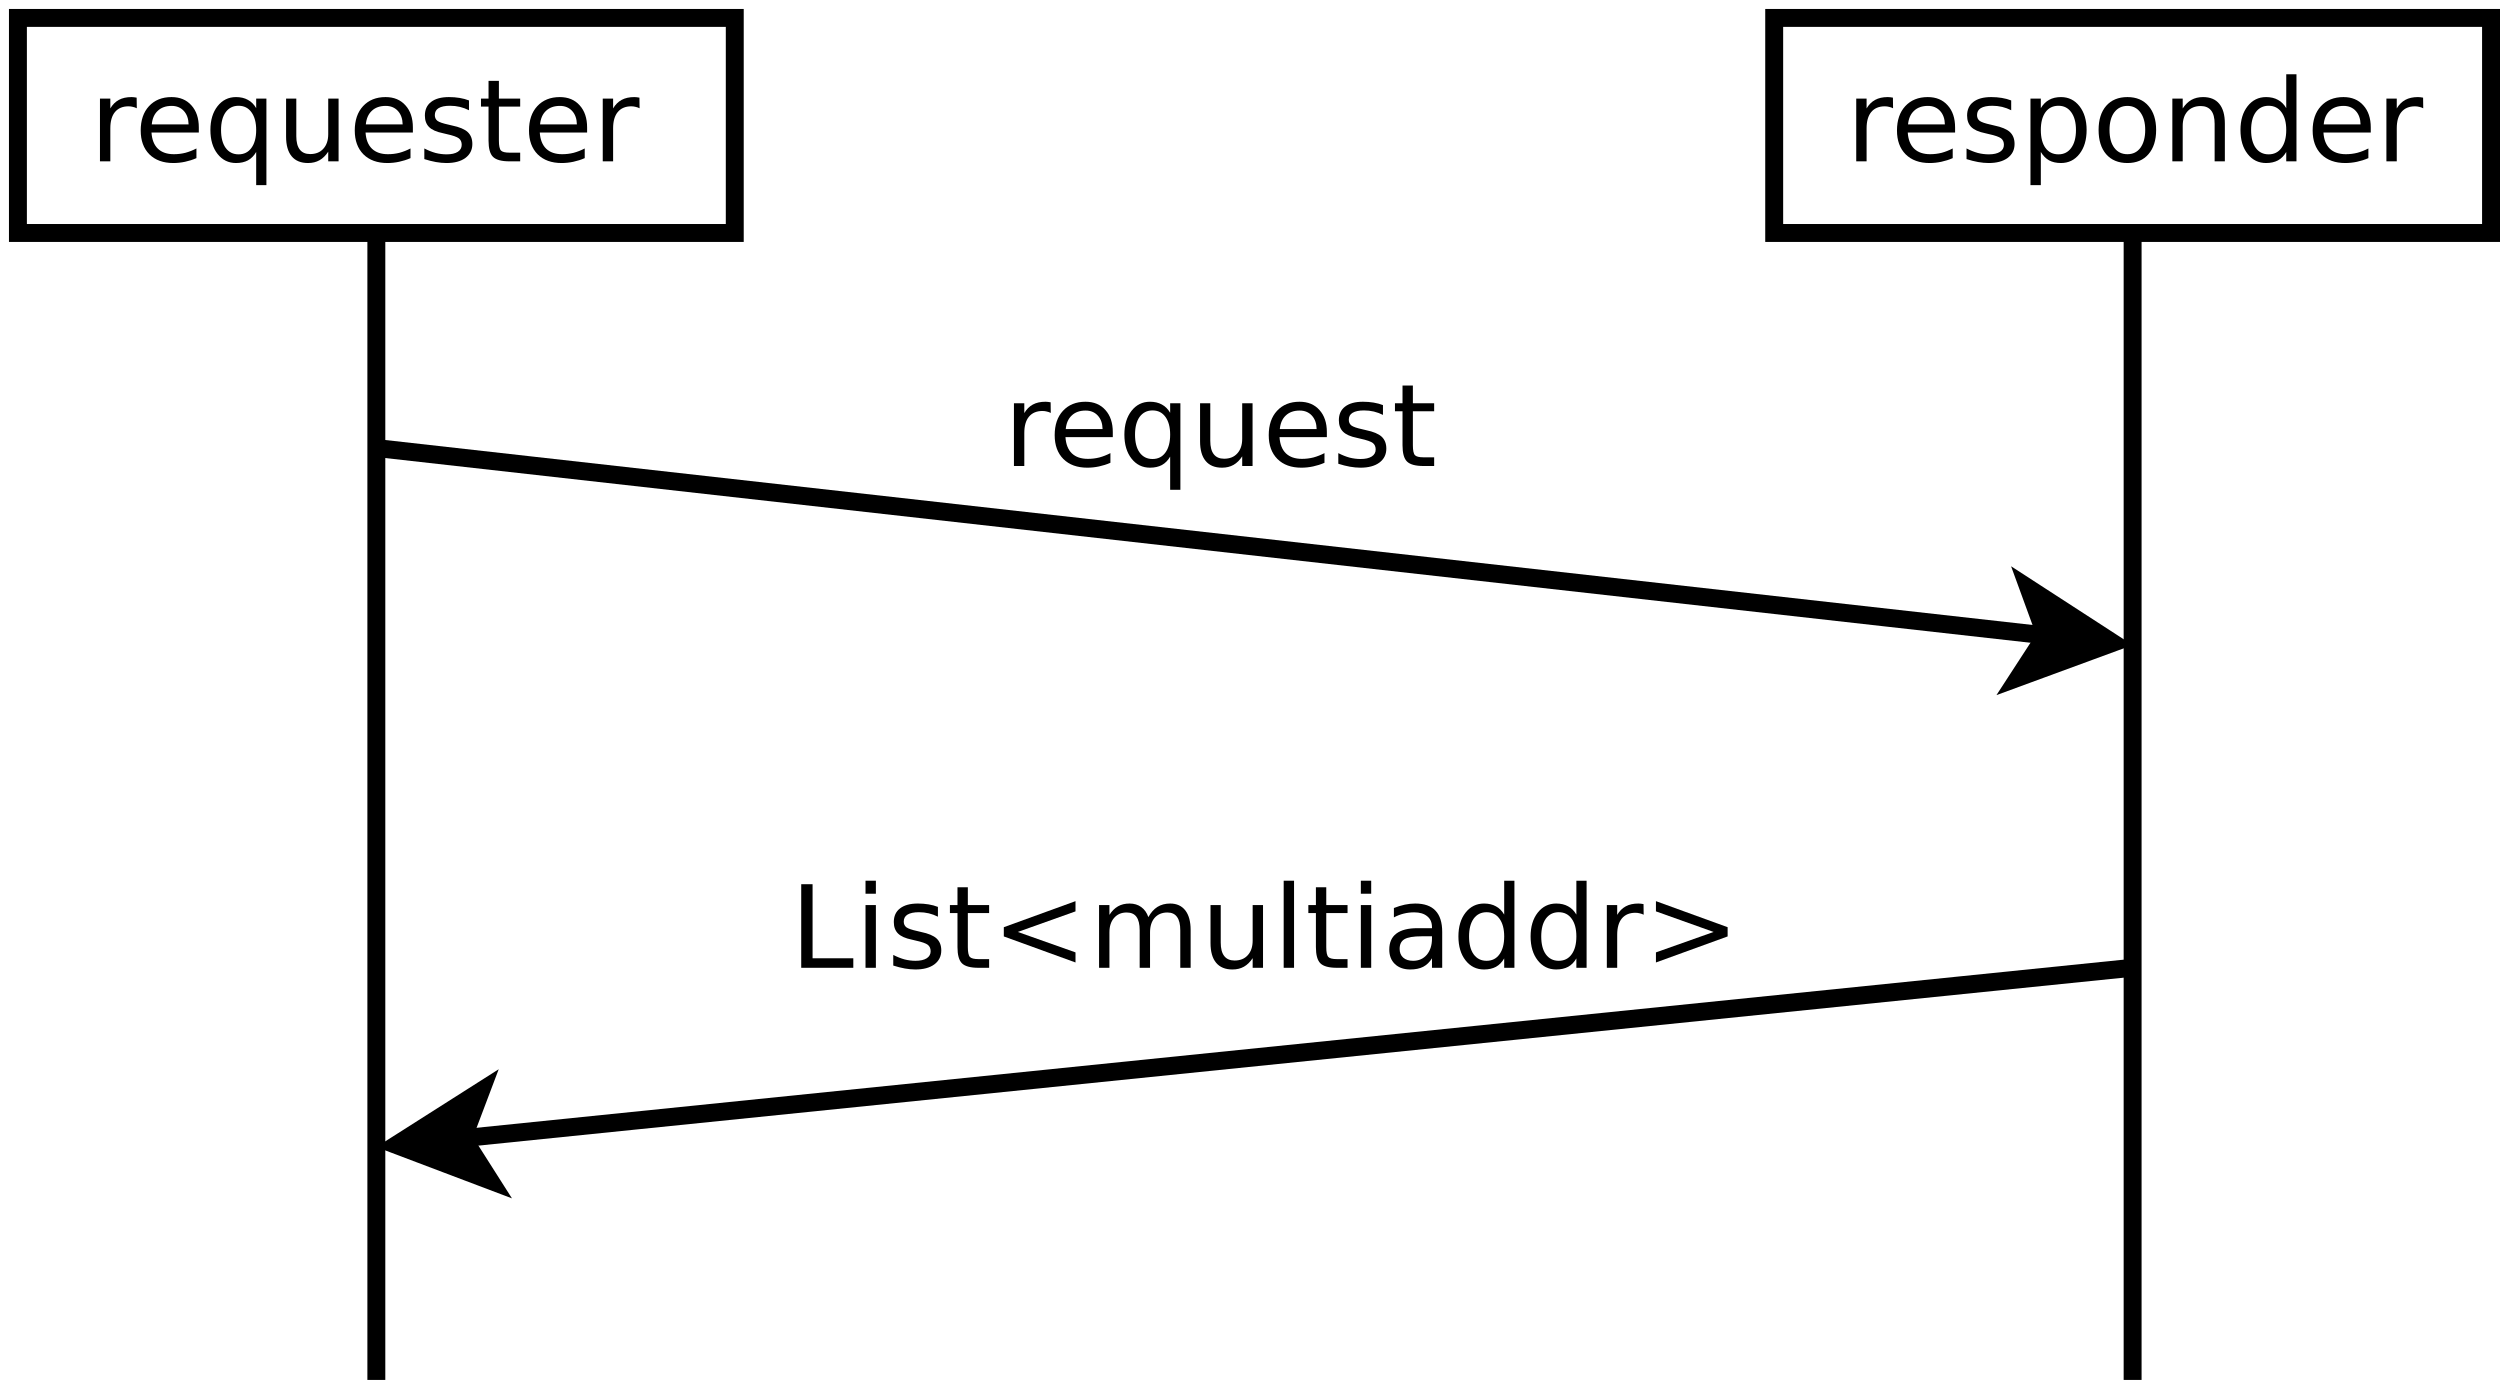
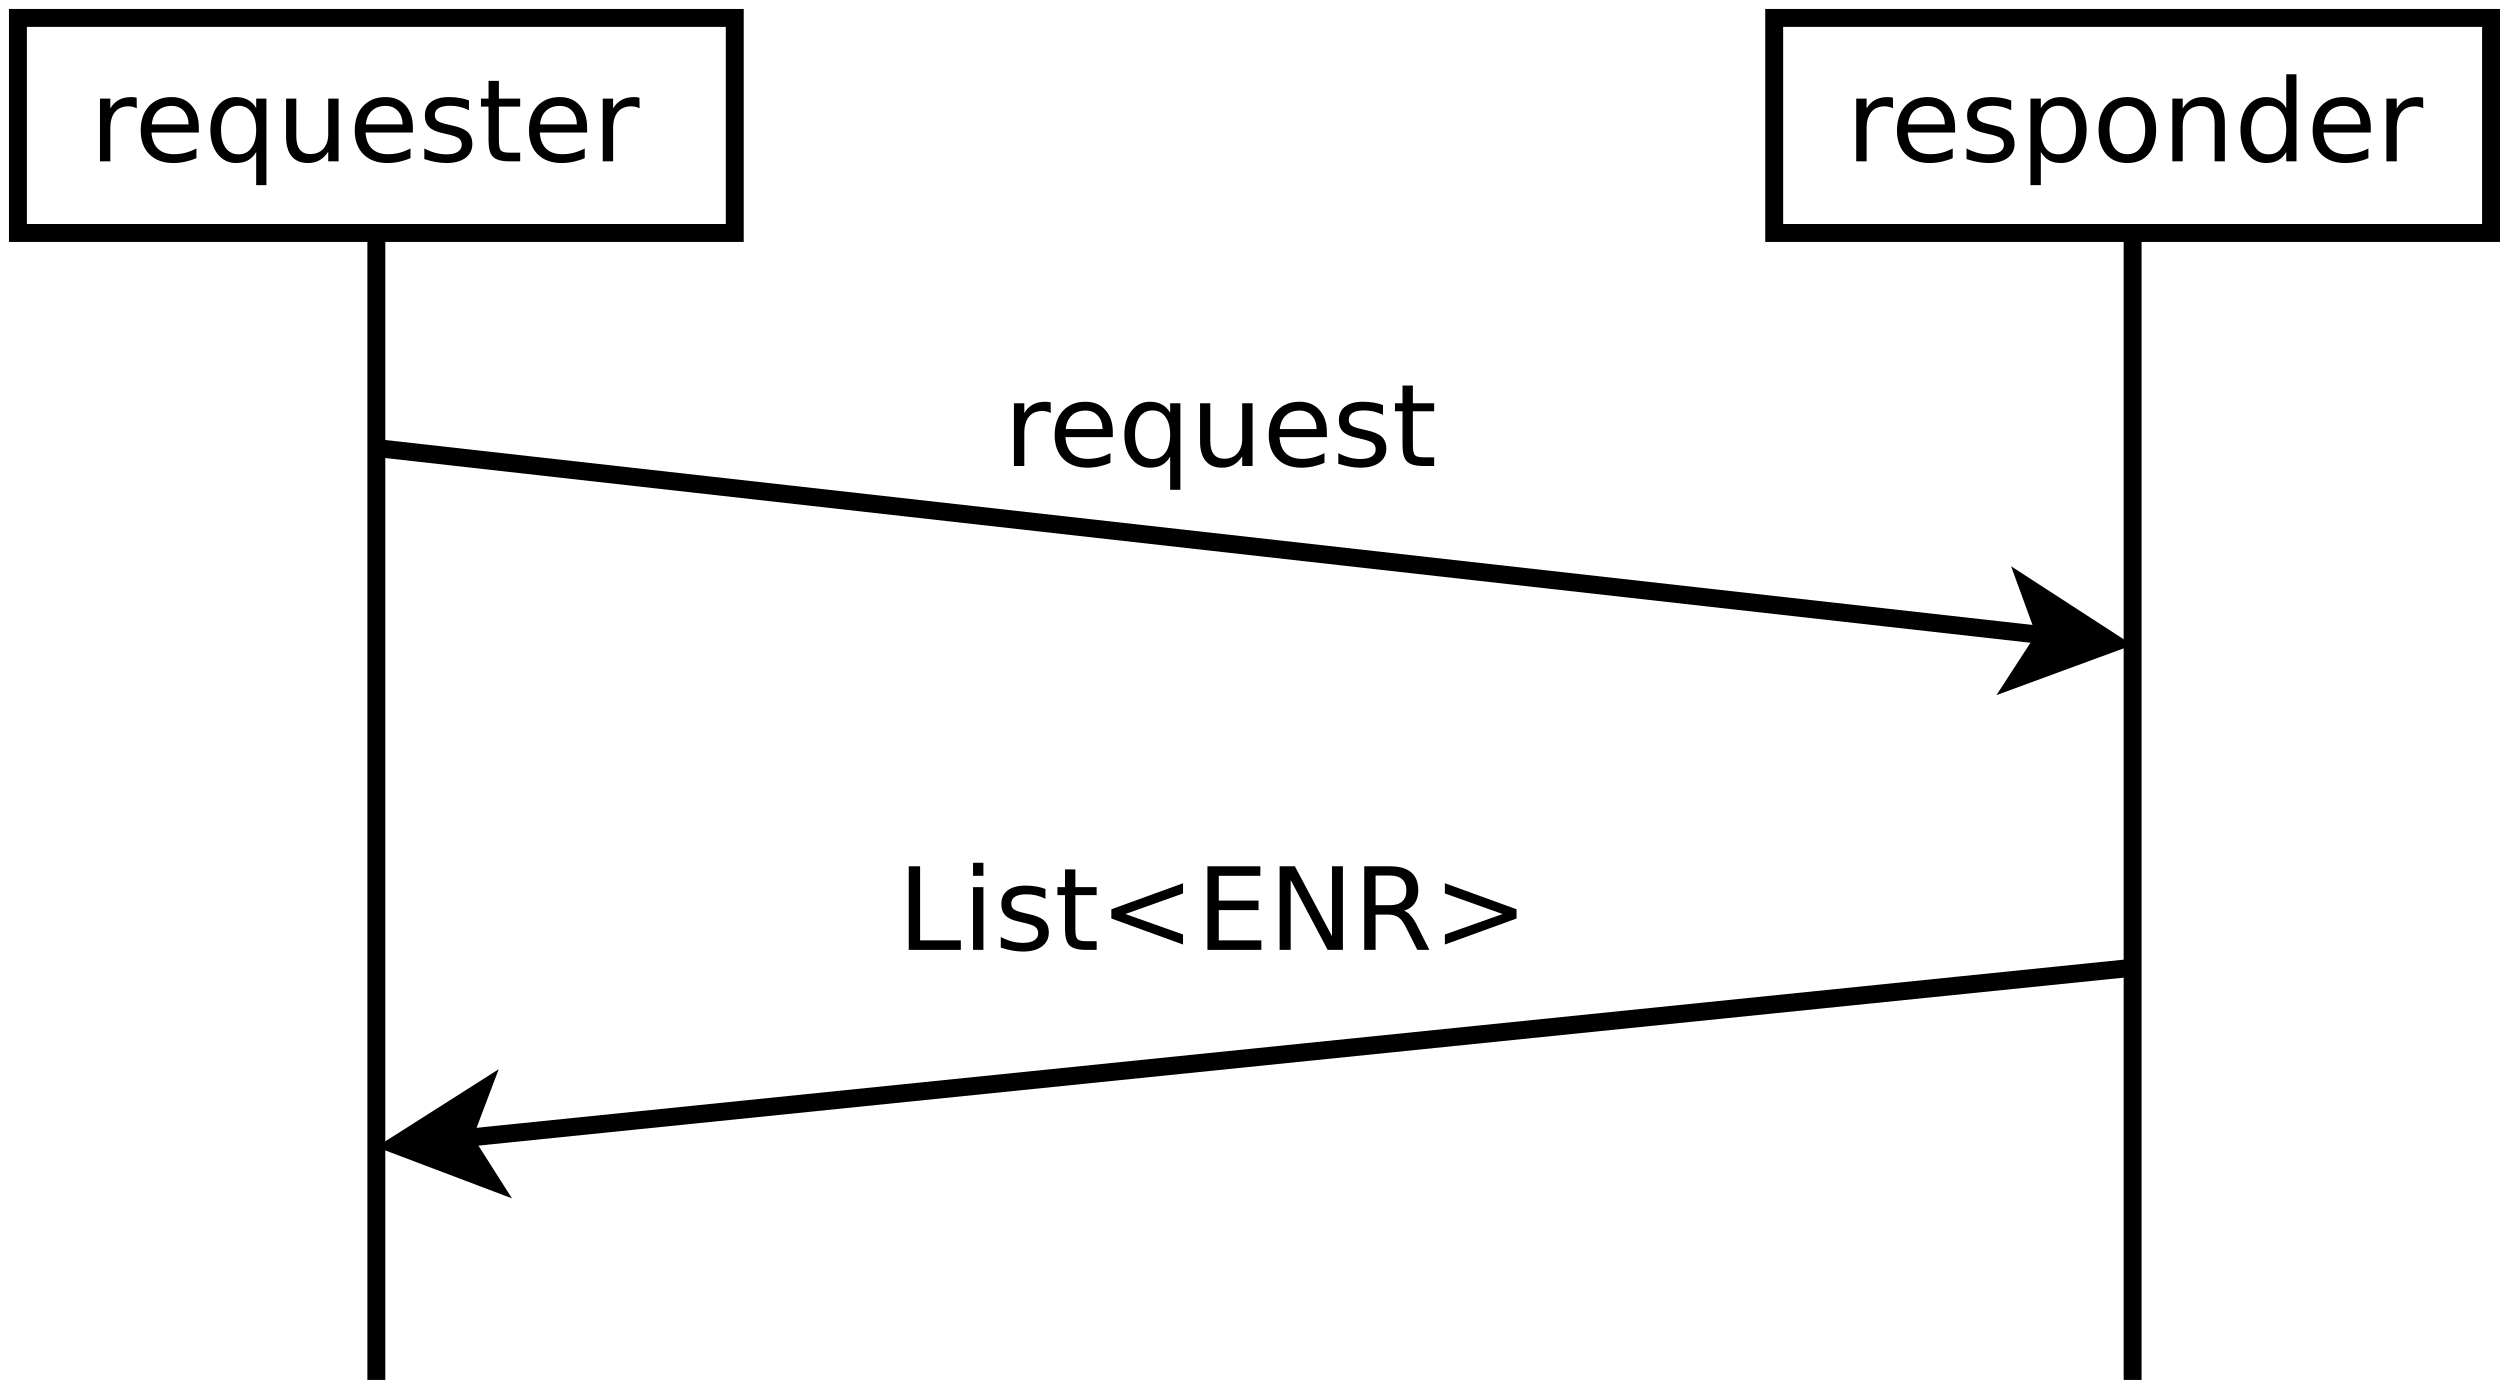
<svg xmlns="http://www.w3.org/2000/svg" xmlns:xlink="http://www.w3.org/1999/xlink" width="279pt" height="156pt" viewBox="0 0 279 156" version="1.1">
  <defs>
    <g>
      <symbol overflow="visible" id="glyph0-0">
        <path style="stroke:none;" d="M 0.641 2.266 L 0.641 -9.016 L 7.031 -9.016 L 7.031 2.266 Z M 1.359 1.547 L 6.328 1.547 L 6.328 -8.297 L 1.359 -8.297 Z M 1.359 1.547 " />
      </symbol>
      <symbol overflow="visible" id="glyph0-1">
        <path style="stroke:none;" d="M 5.266 -5.922 C 5.129 -5.992 4.984 -6.047 4.828 -6.078 C 4.68 -6.117 4.52 -6.141 4.344 -6.141 C 3.688 -6.141 3.18 -5.926 2.828 -5.5 C 2.484 -5.082 2.312 -4.477 2.312 -3.688 L 2.312 0 L 1.156 0 L 1.156 -7 L 2.312 -7 L 2.312 -5.906 C 2.562 -6.332 2.879 -6.648 3.266 -6.859 C 3.648 -7.066 4.117 -7.172 4.672 -7.172 C 4.754 -7.172 4.844 -7.164 4.938 -7.156 C 5.031 -7.145 5.133 -7.129 5.25 -7.109 Z M 5.266 -5.922 " />
      </symbol>
      <symbol overflow="visible" id="glyph0-2">
        <path style="stroke:none;" d="M 7.188 -3.781 L 7.188 -3.219 L 1.906 -3.219 C 1.957 -2.426 2.195 -1.82 2.625 -1.406 C 3.051 -1 3.645 -0.797 4.406 -0.797 C 4.844 -0.797 5.27 -0.848 5.688 -0.953 C 6.102 -1.066 6.516 -1.227 6.922 -1.438 L 6.922 -0.359 C 6.516 -0.18 6.094 -0.047 5.656 0.047 C 5.219 0.141 4.781 0.188 4.344 0.188 C 3.219 0.188 2.328 -0.133 1.672 -0.781 C 1.023 -1.438 0.703 -2.32 0.703 -3.438 C 0.703 -4.582 1.008 -5.488 1.625 -6.156 C 2.25 -6.832 3.086 -7.172 4.141 -7.172 C 5.078 -7.172 5.816 -6.863 6.359 -6.25 C 6.91 -5.645 7.188 -4.82 7.188 -3.781 Z M 6.047 -4.125 C 6.035 -4.75 5.859 -5.25 5.516 -5.625 C 5.172 -6 4.719 -6.188 4.156 -6.188 C 3.508 -6.188 2.992 -6.004 2.609 -5.641 C 2.223 -5.285 2 -4.781 1.938 -4.125 Z M 6.047 -4.125 " />
      </symbol>
      <symbol overflow="visible" id="glyph0-3">
        <path style="stroke:none;" d="M 1.891 -3.5 C 1.891 -2.645 2.062 -1.977 2.406 -1.5 C 2.758 -1.02 3.238 -0.781 3.844 -0.781 C 4.457 -0.781 4.938 -1.02 5.281 -1.5 C 5.633 -1.977 5.812 -2.645 5.812 -3.5 C 5.812 -4.344 5.633 -5.004 5.281 -5.484 C 4.938 -5.961 4.457 -6.203 3.844 -6.203 C 3.238 -6.203 2.758 -5.961 2.406 -5.484 C 2.062 -5.004 1.891 -4.344 1.891 -3.5 Z M 5.812 -1.047 C 5.57 -0.629 5.266 -0.316 4.891 -0.109 C 4.523 0.086 4.082 0.188 3.562 0.188 C 2.719 0.188 2.031 -0.148 1.5 -0.828 C 0.969 -1.504 0.703 -2.395 0.703 -3.5 C 0.703 -4.594 0.969 -5.477 1.5 -6.156 C 2.031 -6.832 2.719 -7.172 3.562 -7.172 C 4.082 -7.172 4.523 -7.066 4.891 -6.859 C 5.266 -6.66 5.57 -6.352 5.812 -5.938 L 5.812 -7 L 6.953 -7 L 6.953 2.656 L 5.812 2.656 Z M 5.812 -1.047 " />
      </symbol>
      <symbol overflow="visible" id="glyph0-4">
        <path style="stroke:none;" d="M 1.094 -2.766 L 1.094 -7 L 2.234 -7 L 2.234 -2.812 C 2.234 -2.145 2.363 -1.645 2.625 -1.312 C 2.883 -0.977 3.27 -0.812 3.781 -0.812 C 4.406 -0.812 4.895 -1.008 5.25 -1.406 C 5.613 -1.801 5.797 -2.344 5.797 -3.031 L 5.797 -7 L 6.953 -7 L 6.953 0 L 5.797 0 L 5.797 -1.078 C 5.516 -0.648 5.191 -0.332 4.828 -0.125 C 4.461 0.082 4.035 0.188 3.547 0.188 C 2.742 0.188 2.133 -0.062 1.719 -0.562 C 1.301 -1.062 1.094 -1.797 1.094 -2.766 Z M 3.984 -7.172 Z M 3.984 -7.172 " />
      </symbol>
      <symbol overflow="visible" id="glyph0-5">
        <path style="stroke:none;" d="M 5.672 -6.797 L 5.672 -5.703 C 5.348 -5.867 5.008 -5.992 4.656 -6.078 C 4.301 -6.16 3.938 -6.203 3.562 -6.203 C 3 -6.203 2.57 -6.113 2.281 -5.938 C 2 -5.77 1.859 -5.508 1.859 -5.156 C 1.859 -4.883 1.957 -4.672 2.156 -4.516 C 2.363 -4.367 2.773 -4.227 3.391 -4.094 L 3.781 -4 C 4.602 -3.832 5.188 -3.586 5.531 -3.266 C 5.875 -2.941 6.047 -2.5 6.047 -1.938 C 6.047 -1.281 5.785 -0.758 5.266 -0.375 C 4.754 0 4.051 0.188 3.156 0.188 C 2.781 0.188 2.391 0.148 1.984 0.078 C 1.578 0.004 1.145 -0.102 0.688 -0.25 L 0.688 -1.438 C 1.113 -1.219 1.531 -1.051 1.938 -0.938 C 2.352 -0.832 2.766 -0.781 3.172 -0.781 C 3.711 -0.781 4.129 -0.875 4.422 -1.062 C 4.711 -1.25 4.859 -1.508 4.859 -1.844 C 4.859 -2.156 4.754 -2.395 4.547 -2.562 C 4.336 -2.727 3.875 -2.891 3.156 -3.047 L 2.766 -3.141 C 2.047 -3.285 1.531 -3.516 1.219 -3.828 C 0.906 -4.141 0.75 -4.566 0.75 -5.109 C 0.75 -5.766 0.977 -6.27 1.438 -6.625 C 1.906 -6.988 2.57 -7.172 3.438 -7.172 C 3.852 -7.172 4.25 -7.141 4.625 -7.078 C 5 -7.016 5.348 -6.922 5.672 -6.797 Z M 5.672 -6.797 " />
      </symbol>
      <symbol overflow="visible" id="glyph0-6">
        <path style="stroke:none;" d="M 2.344 -8.984 L 2.344 -7 L 4.719 -7 L 4.719 -6.109 L 2.344 -6.109 L 2.344 -2.312 C 2.344 -1.738 2.422 -1.367 2.578 -1.203 C 2.734 -1.047 3.051 -0.969 3.531 -0.969 L 4.719 -0.969 L 4.719 0 L 3.531 0 C 2.645 0 2.031 -0.164 1.688 -0.5 C 1.352 -0.832 1.188 -1.438 1.188 -2.312 L 1.188 -6.109 L 0.344 -6.109 L 0.344 -7 L 1.188 -7 L 1.188 -8.984 Z M 2.344 -8.984 " />
      </symbol>
      <symbol overflow="visible" id="glyph0-7">
        <path style="stroke:none;" d="M 2.312 -1.047 L 2.312 2.656 L 1.156 2.656 L 1.156 -7 L 2.312 -7 L 2.312 -5.938 C 2.562 -6.352 2.867 -6.66 3.234 -6.859 C 3.598 -7.066 4.039 -7.172 4.562 -7.172 C 5.406 -7.172 6.094 -6.832 6.625 -6.156 C 7.156 -5.477 7.422 -4.594 7.422 -3.5 C 7.422 -2.395 7.156 -1.504 6.625 -0.828 C 6.094 -0.148 5.406 0.188 4.562 0.188 C 4.039 0.188 3.598 0.086 3.234 -0.109 C 2.867 -0.316 2.562 -0.629 2.312 -1.047 Z M 6.234 -3.5 C 6.234 -4.344 6.055 -5.004 5.703 -5.484 C 5.359 -5.961 4.883 -6.203 4.281 -6.203 C 3.664 -6.203 3.18 -5.961 2.828 -5.484 C 2.484 -5.004 2.312 -4.344 2.312 -3.5 C 2.312 -2.645 2.484 -1.977 2.828 -1.5 C 3.18 -1.02 3.664 -0.781 4.281 -0.781 C 4.883 -0.781 5.359 -1.02 5.703 -1.5 C 6.055 -1.977 6.234 -2.645 6.234 -3.5 Z M 6.234 -3.5 " />
      </symbol>
      <symbol overflow="visible" id="glyph0-8">
        <path style="stroke:none;" d="M 3.922 -6.188 C 3.305 -6.188 2.816 -5.945 2.453 -5.469 C 2.098 -4.988 1.922 -4.332 1.922 -3.5 C 1.922 -2.656 2.098 -1.992 2.453 -1.516 C 2.805 -1.035 3.297 -0.797 3.922 -0.797 C 4.535 -0.797 5.02 -1.035 5.375 -1.516 C 5.727 -2.004 5.906 -2.664 5.906 -3.5 C 5.906 -4.32 5.727 -4.973 5.375 -5.453 C 5.02 -5.941 4.535 -6.188 3.922 -6.188 Z M 3.922 -7.172 C 4.922 -7.172 5.703 -6.844 6.266 -6.188 C 6.836 -5.539 7.125 -4.645 7.125 -3.5 C 7.125 -2.352 6.836 -1.453 6.266 -0.797 C 5.703 -0.141 4.922 0.188 3.922 0.188 C 2.91 0.188 2.117 -0.141 1.547 -0.797 C 0.984 -1.453 0.703 -2.352 0.703 -3.5 C 0.703 -4.645 0.984 -5.539 1.547 -6.188 C 2.117 -6.844 2.91 -7.172 3.922 -7.172 Z M 3.922 -7.172 " />
      </symbol>
      <symbol overflow="visible" id="glyph0-9">
        <path style="stroke:none;" d="M 7.016 -4.219 L 7.016 0 L 5.875 0 L 5.875 -4.188 C 5.875 -4.852 5.742 -5.348 5.484 -5.672 C 5.223 -6.004 4.836 -6.172 4.328 -6.172 C 3.703 -6.172 3.207 -5.973 2.844 -5.578 C 2.488 -5.18 2.312 -4.641 2.312 -3.953 L 2.312 0 L 1.156 0 L 1.156 -7 L 2.312 -7 L 2.312 -5.906 C 2.594 -6.332 2.914 -6.648 3.281 -6.859 C 3.656 -7.066 4.086 -7.172 4.578 -7.172 C 5.379 -7.172 5.984 -6.922 6.391 -6.422 C 6.805 -5.922 7.016 -5.188 7.016 -4.219 Z M 7.016 -4.219 " />
      </symbol>
      <symbol overflow="visible" id="glyph0-10">
        <path style="stroke:none;" d="M 5.812 -5.938 L 5.812 -9.719 L 6.953 -9.719 L 6.953 0 L 5.812 0 L 5.812 -1.047 C 5.57 -0.629 5.266 -0.316 4.891 -0.109 C 4.523 0.086 4.082 0.188 3.562 0.188 C 2.719 0.188 2.031 -0.148 1.5 -0.828 C 0.969 -1.504 0.703 -2.395 0.703 -3.5 C 0.703 -4.594 0.969 -5.477 1.5 -6.156 C 2.031 -6.832 2.719 -7.172 3.562 -7.172 C 4.082 -7.172 4.523 -7.066 4.891 -6.859 C 5.266 -6.66 5.57 -6.352 5.812 -5.938 Z M 1.891 -3.5 C 1.891 -2.645 2.062 -1.977 2.406 -1.5 C 2.758 -1.02 3.238 -0.781 3.844 -0.781 C 4.457 -0.781 4.938 -1.02 5.281 -1.5 C 5.633 -1.977 5.812 -2.645 5.812 -3.5 C 5.812 -4.344 5.633 -5.004 5.281 -5.484 C 4.938 -5.961 4.457 -6.203 3.844 -6.203 C 3.238 -6.203 2.758 -5.961 2.406 -5.484 C 2.062 -5.004 1.891 -4.344 1.891 -3.5 Z M 1.891 -3.5 " />
      </symbol>
      <symbol overflow="visible" id="glyph0-11">
        <path style="stroke:none;" d="" />
      </symbol>
      <symbol overflow="visible" id="glyph0-12">
        <path style="stroke:none;" d="M 1.25 -9.328 L 2.516 -9.328 L 2.516 -1.062 L 7.062 -1.062 L 7.062 0 L 1.25 0 Z M 1.25 -9.328 " />
      </symbol>
      <symbol overflow="visible" id="glyph0-13">
        <path style="stroke:none;" d="M 1.203 -7 L 2.359 -7 L 2.359 0 L 1.203 0 Z M 1.203 -9.719 L 2.359 -9.719 L 2.359 -8.266 L 1.203 -8.266 Z M 1.203 -9.719 " />
      </symbol>
      <symbol overflow="visible" id="glyph0-14">
        <path style="stroke:none;" d="M 9.359 -6.297 L 2.922 -4 L 9.359 -1.719 L 9.359 -0.594 L 1.359 -3.5 L 1.359 -4.531 L 9.359 -7.438 Z M 9.359 -6.297 " />
      </symbol>
      <symbol overflow="visible" id="glyph0-15">
-         <path style="stroke:none;" d="M 6.656 -5.656 C 6.938 -6.164 7.273 -6.547 7.672 -6.797 C 8.078 -7.047 8.551 -7.172 9.094 -7.172 C 9.82 -7.172 10.383 -6.914 10.781 -6.406 C 11.176 -5.895 11.375 -5.164 11.375 -4.219 L 11.375 0 L 10.219 0 L 10.219 -4.188 C 10.219 -4.852 10.098 -5.348 9.859 -5.672 C 9.629 -6.004 9.27 -6.172 8.781 -6.172 C 8.188 -6.172 7.711 -5.973 7.359 -5.578 C 7.016 -5.18 6.844 -4.641 6.844 -3.953 L 6.844 0 L 5.688 0 L 5.688 -4.188 C 5.688 -4.863 5.566 -5.363 5.328 -5.688 C 5.098 -6.008 4.734 -6.172 4.234 -6.172 C 3.648 -6.172 3.18 -5.969 2.828 -5.562 C 2.484 -5.164 2.312 -4.629 2.312 -3.953 L 2.312 0 L 1.156 0 L 1.156 -7 L 2.312 -7 L 2.312 -5.906 C 2.582 -6.332 2.898 -6.648 3.266 -6.859 C 3.629 -7.066 4.062 -7.172 4.562 -7.172 C 5.07 -7.172 5.504 -7.039 5.859 -6.781 C 6.223 -6.52 6.488 -6.145 6.656 -5.656 Z M 6.656 -5.656 " />
+         <path style="stroke:none;" d="M 1.25 -9.328 L 7.156 -9.328 L 7.156 -8.266 L 2.516 -8.266 L 2.516 -5.5 L 6.953 -5.5 L 6.953 -4.438 L 2.516 -4.438 L 2.516 -1.062 L 7.266 -1.062 L 7.266 0 L 1.25 0 Z M 1.25 -9.328 " />
      </symbol>
      <symbol overflow="visible" id="glyph0-16">
-         <path style="stroke:none;" d="M 1.203 -9.719 L 2.359 -9.719 L 2.359 0 L 1.203 0 Z M 1.203 -9.719 " />
+         <path style="stroke:none;" d="M 1.25 -9.328 L 2.953 -9.328 L 7.094 -1.531 L 7.094 -9.328 L 8.312 -9.328 L 8.312 0 L 6.609 0 L 2.484 -7.797 L 2.484 0 L 1.25 0 Z M 1.25 -9.328 " />
      </symbol>
      <symbol overflow="visible" id="glyph0-17">
-         <path style="stroke:none;" d="M 4.391 -3.516 C 3.461 -3.516 2.816 -3.406 2.453 -3.188 C 2.098 -2.977 1.922 -2.617 1.922 -2.109 C 1.922 -1.703 2.051 -1.379 2.312 -1.141 C 2.582 -0.898 2.953 -0.781 3.422 -0.781 C 4.055 -0.781 4.566 -1.004 4.953 -1.453 C 5.336 -1.91 5.531 -2.516 5.531 -3.266 L 5.531 -3.516 Z M 6.672 -4 L 6.672 0 L 5.531 0 L 5.531 -1.062 C 5.27 -0.633 4.941 -0.316 4.547 -0.109 C 4.16 0.086 3.68 0.188 3.109 0.188 C 2.391 0.188 1.816 -0.016 1.391 -0.422 C 0.973 -0.828 0.766 -1.363 0.766 -2.031 C 0.766 -2.82 1.023 -3.414 1.547 -3.812 C 2.078 -4.219 2.867 -4.422 3.922 -4.422 L 5.531 -4.422 L 5.531 -4.531 C 5.531 -5.062 5.352 -5.469 5 -5.75 C 4.656 -6.039 4.172 -6.188 3.547 -6.188 C 3.141 -6.188 2.75 -6.141 2.375 -6.047 C 2 -5.953 1.633 -5.812 1.281 -5.625 L 1.281 -6.672 C 1.695 -6.836 2.102 -6.961 2.5 -7.047 C 2.895 -7.129 3.281 -7.172 3.656 -7.172 C 4.676 -7.172 5.43 -6.906 5.922 -6.375 C 6.422 -5.852 6.672 -5.062 6.672 -4 Z M 6.672 -4 " />
+         <path style="stroke:none;" d="M 5.688 -4.375 C 5.957 -4.281 6.219 -4.082 6.469 -3.781 C 6.727 -3.488 6.984 -3.078 7.234 -2.547 L 8.516 0 L 7.172 0 L 5.969 -2.391 C 5.664 -3.016 5.367 -3.426 5.078 -3.625 C 4.785 -3.832 4.391 -3.938 3.891 -3.938 L 2.516 -3.938 L 2.516 0 L 1.25 0 L 1.25 -9.328 L 4.109 -9.328 C 5.172 -9.328 5.961 -9.102 6.484 -8.656 C 7.016 -8.207 7.281 -7.535 7.281 -6.641 C 7.281 -6.055 7.141 -5.566 6.859 -5.172 C 6.586 -4.785 6.195 -4.52 5.688 -4.375 Z M 2.516 -8.297 L 2.516 -4.984 L 4.109 -4.984 C 4.711 -4.984 5.172 -5.125 5.484 -5.406 C 5.797 -5.688 5.953 -6.098 5.953 -6.641 C 5.953 -7.18 5.797 -7.594 5.484 -7.875 C 5.172 -8.156 4.711 -8.297 4.109 -8.297 Z M 2.516 -8.297 " />
      </symbol>
      <symbol overflow="visible" id="glyph0-18">
        <path style="stroke:none;" d="M 1.359 -6.297 L 1.359 -7.438 L 9.359 -4.531 L 9.359 -3.5 L 1.359 -0.594 L 1.359 -1.719 L 7.797 -4 Z M 1.359 -6.297 " />
      </symbol>
    </g>
  </defs>
-   <g id="surface111791">
+   <g id="surface3285">
    <rect x="0" y="0" width="279" height="156" style="fill:rgb(100%,100%,100%);fill-opacity:1;stroke:none;" />
    <path style="fill-rule:evenodd;fill:rgb(100%,100%,100%);fill-opacity:1;stroke-width:0.1;stroke-linecap:butt;stroke-linejoin:miter;stroke:rgb(0%,0%,0%);stroke-opacity:1;stroke-miterlimit:10;" d="M 30.7 0 L 34.7 0 L 34.7 1.2 L 30.7 1.2 Z M 30.7 0 " transform="matrix(20,0,0,20,-612,2)" />
    <g style="fill:rgb(0%,0%,0%);fill-opacity:1;">
      <use xlink:href="#glyph0-1" x="10" y="18.006" />
      <use xlink:href="#glyph0-2" x="15" y="18.006" />
      <use xlink:href="#glyph0-3" x="22.778" y="18.006" />
      <use xlink:href="#glyph0-4" x="30.833" y="18.006" />
      <use xlink:href="#glyph0-2" x="38.889" y="18.006" />
      <use xlink:href="#glyph0-5" x="46.667" y="18.006" />
      <use xlink:href="#glyph0-6" x="53.333" y="18.006" />
      <use xlink:href="#glyph0-2" x="58.333" y="18.006" />
      <use xlink:href="#glyph0-1" x="66.111" y="18.006" />
    </g>
    <path style="fill-rule:evenodd;fill:rgb(100%,100%,100%);fill-opacity:1;stroke-width:0.1;stroke-linecap:butt;stroke-linejoin:miter;stroke:rgb(0%,0%,0%);stroke-opacity:1;stroke-miterlimit:10;" d="M 40.5 0 L 44.5 0 L 44.5 1.2 L 40.5 1.2 Z M 40.5 0 " transform="matrix(20,0,0,20,-612,2)" />
    <g style="fill:rgb(0%,0%,0%);fill-opacity:1;">
      <use xlink:href="#glyph0-1" x="206" y="18.006" />
      <use xlink:href="#glyph0-2" x="211" y="18.006" />
      <use xlink:href="#glyph0-5" x="218.778" y="18.006" />
      <use xlink:href="#glyph0-7" x="225.444" y="18.006" />
      <use xlink:href="#glyph0-8" x="233.5" y="18.006" />
      <use xlink:href="#glyph0-9" x="241.278" y="18.006" />
      <use xlink:href="#glyph0-10" x="249.333" y="18.006" />
      <use xlink:href="#glyph0-2" x="257.389" y="18.006" />
      <use xlink:href="#glyph0-1" x="265.167" y="18.006" />
    </g>
    <path style="fill:none;stroke-width:0.1;stroke-linecap:butt;stroke-linejoin:miter;stroke:rgb(0%,0%,0%);stroke-opacity:1;stroke-miterlimit:10;" d="M 32.7 1.2 L 32.7 7.6 " transform="matrix(20,0,0,20,-612,2)" />
    <path style="fill:none;stroke-width:0.1;stroke-linecap:butt;stroke-linejoin:miter;stroke:rgb(0%,0%,0%);stroke-opacity:1;stroke-miterlimit:10;" d="M 42.5 1.2 L 42.5 7.6 " transform="matrix(20,0,0,20,-612,2)" />
    <path style="fill:none;stroke-width:0.1;stroke-linecap:butt;stroke-linejoin:miter;stroke:rgb(0%,0%,0%);stroke-opacity:1;stroke-miterlimit:10;" d="M 32.7 2.4 L 42.016 3.446 " transform="matrix(20,0,0,20,-612,2)" />
    <path style="fill-rule:evenodd;fill:rgb(0%,0%,0%);fill-opacity:1;stroke-width:0.1;stroke-linecap:butt;stroke-linejoin:miter;stroke:rgb(0%,0%,0%);stroke-opacity:1;stroke-miterlimit:10;" d="M 42.389 3.487 L 41.864 3.68 L 42.016 3.446 L 41.92 3.183 Z M 42.389 3.487 " transform="matrix(20,0,0,20,-612,2)" />
    <g style="fill:rgb(0%,0%,0%);fill-opacity:1;">
-       <use xlink:href="#glyph0-11" x="84" y="108.006" />
-       <use xlink:href="#glyph0-12" x="88.167" y="108.006" />
-       <use xlink:href="#glyph0-13" x="95.389" y="108.006" />
-       <use xlink:href="#glyph0-5" x="99" y="108.006" />
-       <use xlink:href="#glyph0-6" x="105.667" y="108.006" />
-       <use xlink:href="#glyph0-14" x="110.667" y="108.006" />
-       <use xlink:href="#glyph0-15" x="121.5" y="108.006" />
-       <use xlink:href="#glyph0-4" x="134" y="108.006" />
-       <use xlink:href="#glyph0-16" x="142.056" y="108.006" />
-       <use xlink:href="#glyph0-6" x="145.667" y="108.006" />
-       <use xlink:href="#glyph0-13" x="150.667" y="108.006" />
-       <use xlink:href="#glyph0-17" x="154.278" y="108.006" />
-       <use xlink:href="#glyph0-10" x="162.056" y="108.006" />
-       <use xlink:href="#glyph0-10" x="170.111" y="108.006" />
-       <use xlink:href="#glyph0-1" x="178.167" y="108.006" />
-       <use xlink:href="#glyph0-18" x="183.444" y="108.006" />
+       <use xlink:href="#glyph0-11" x="96" y="106.006" />
+       <use xlink:href="#glyph0-12" x="100.167" y="106.006" />
+       <use xlink:href="#glyph0-13" x="107.389" y="106.006" />
+       <use xlink:href="#glyph0-5" x="111" y="106.006" />
+       <use xlink:href="#glyph0-6" x="117.667" y="106.006" />
+       <use xlink:href="#glyph0-14" x="122.667" y="106.006" />
+       <use xlink:href="#glyph0-15" x="133.5" y="106.006" />
+       <use xlink:href="#glyph0-16" x="141.556" y="106.006" />
+       <use xlink:href="#glyph0-17" x="151" y="106.006" />
+       <use xlink:href="#glyph0-18" x="159.889" y="106.006" />
    </g>
    <g style="fill:rgb(0%,0%,0%);fill-opacity:1;">
      <use xlink:href="#glyph0-1" x="112" y="52.006" />
      <use xlink:href="#glyph0-2" x="117" y="52.006" />
      <use xlink:href="#glyph0-3" x="124.778" y="52.006" />
      <use xlink:href="#glyph0-4" x="132.833" y="52.006" />
      <use xlink:href="#glyph0-2" x="140.889" y="52.006" />
      <use xlink:href="#glyph0-5" x="148.667" y="52.006" />
      <use xlink:href="#glyph0-6" x="155.333" y="52.006" />
    </g>
    <path style="fill:none;stroke-width:0.1;stroke-linecap:butt;stroke-linejoin:miter;stroke:rgb(0%,0%,0%);stroke-opacity:1;stroke-miterlimit:10;" d="M 42.5 5.3 L 33.184 6.251 " transform="matrix(20,0,0,20,-612,2)" />
    <path style="fill-rule:evenodd;fill:rgb(0%,0%,0%);fill-opacity:1;stroke-width:0.1;stroke-linecap:butt;stroke-linejoin:miter;stroke:rgb(0%,0%,0%);stroke-opacity:1;stroke-miterlimit:10;" d="M 32.811 6.289 L 33.283 5.989 L 33.184 6.251 L 33.334 6.487 Z M 32.811 6.289 " transform="matrix(20,0,0,20,-612,2)" />
  </g>
</svg>
